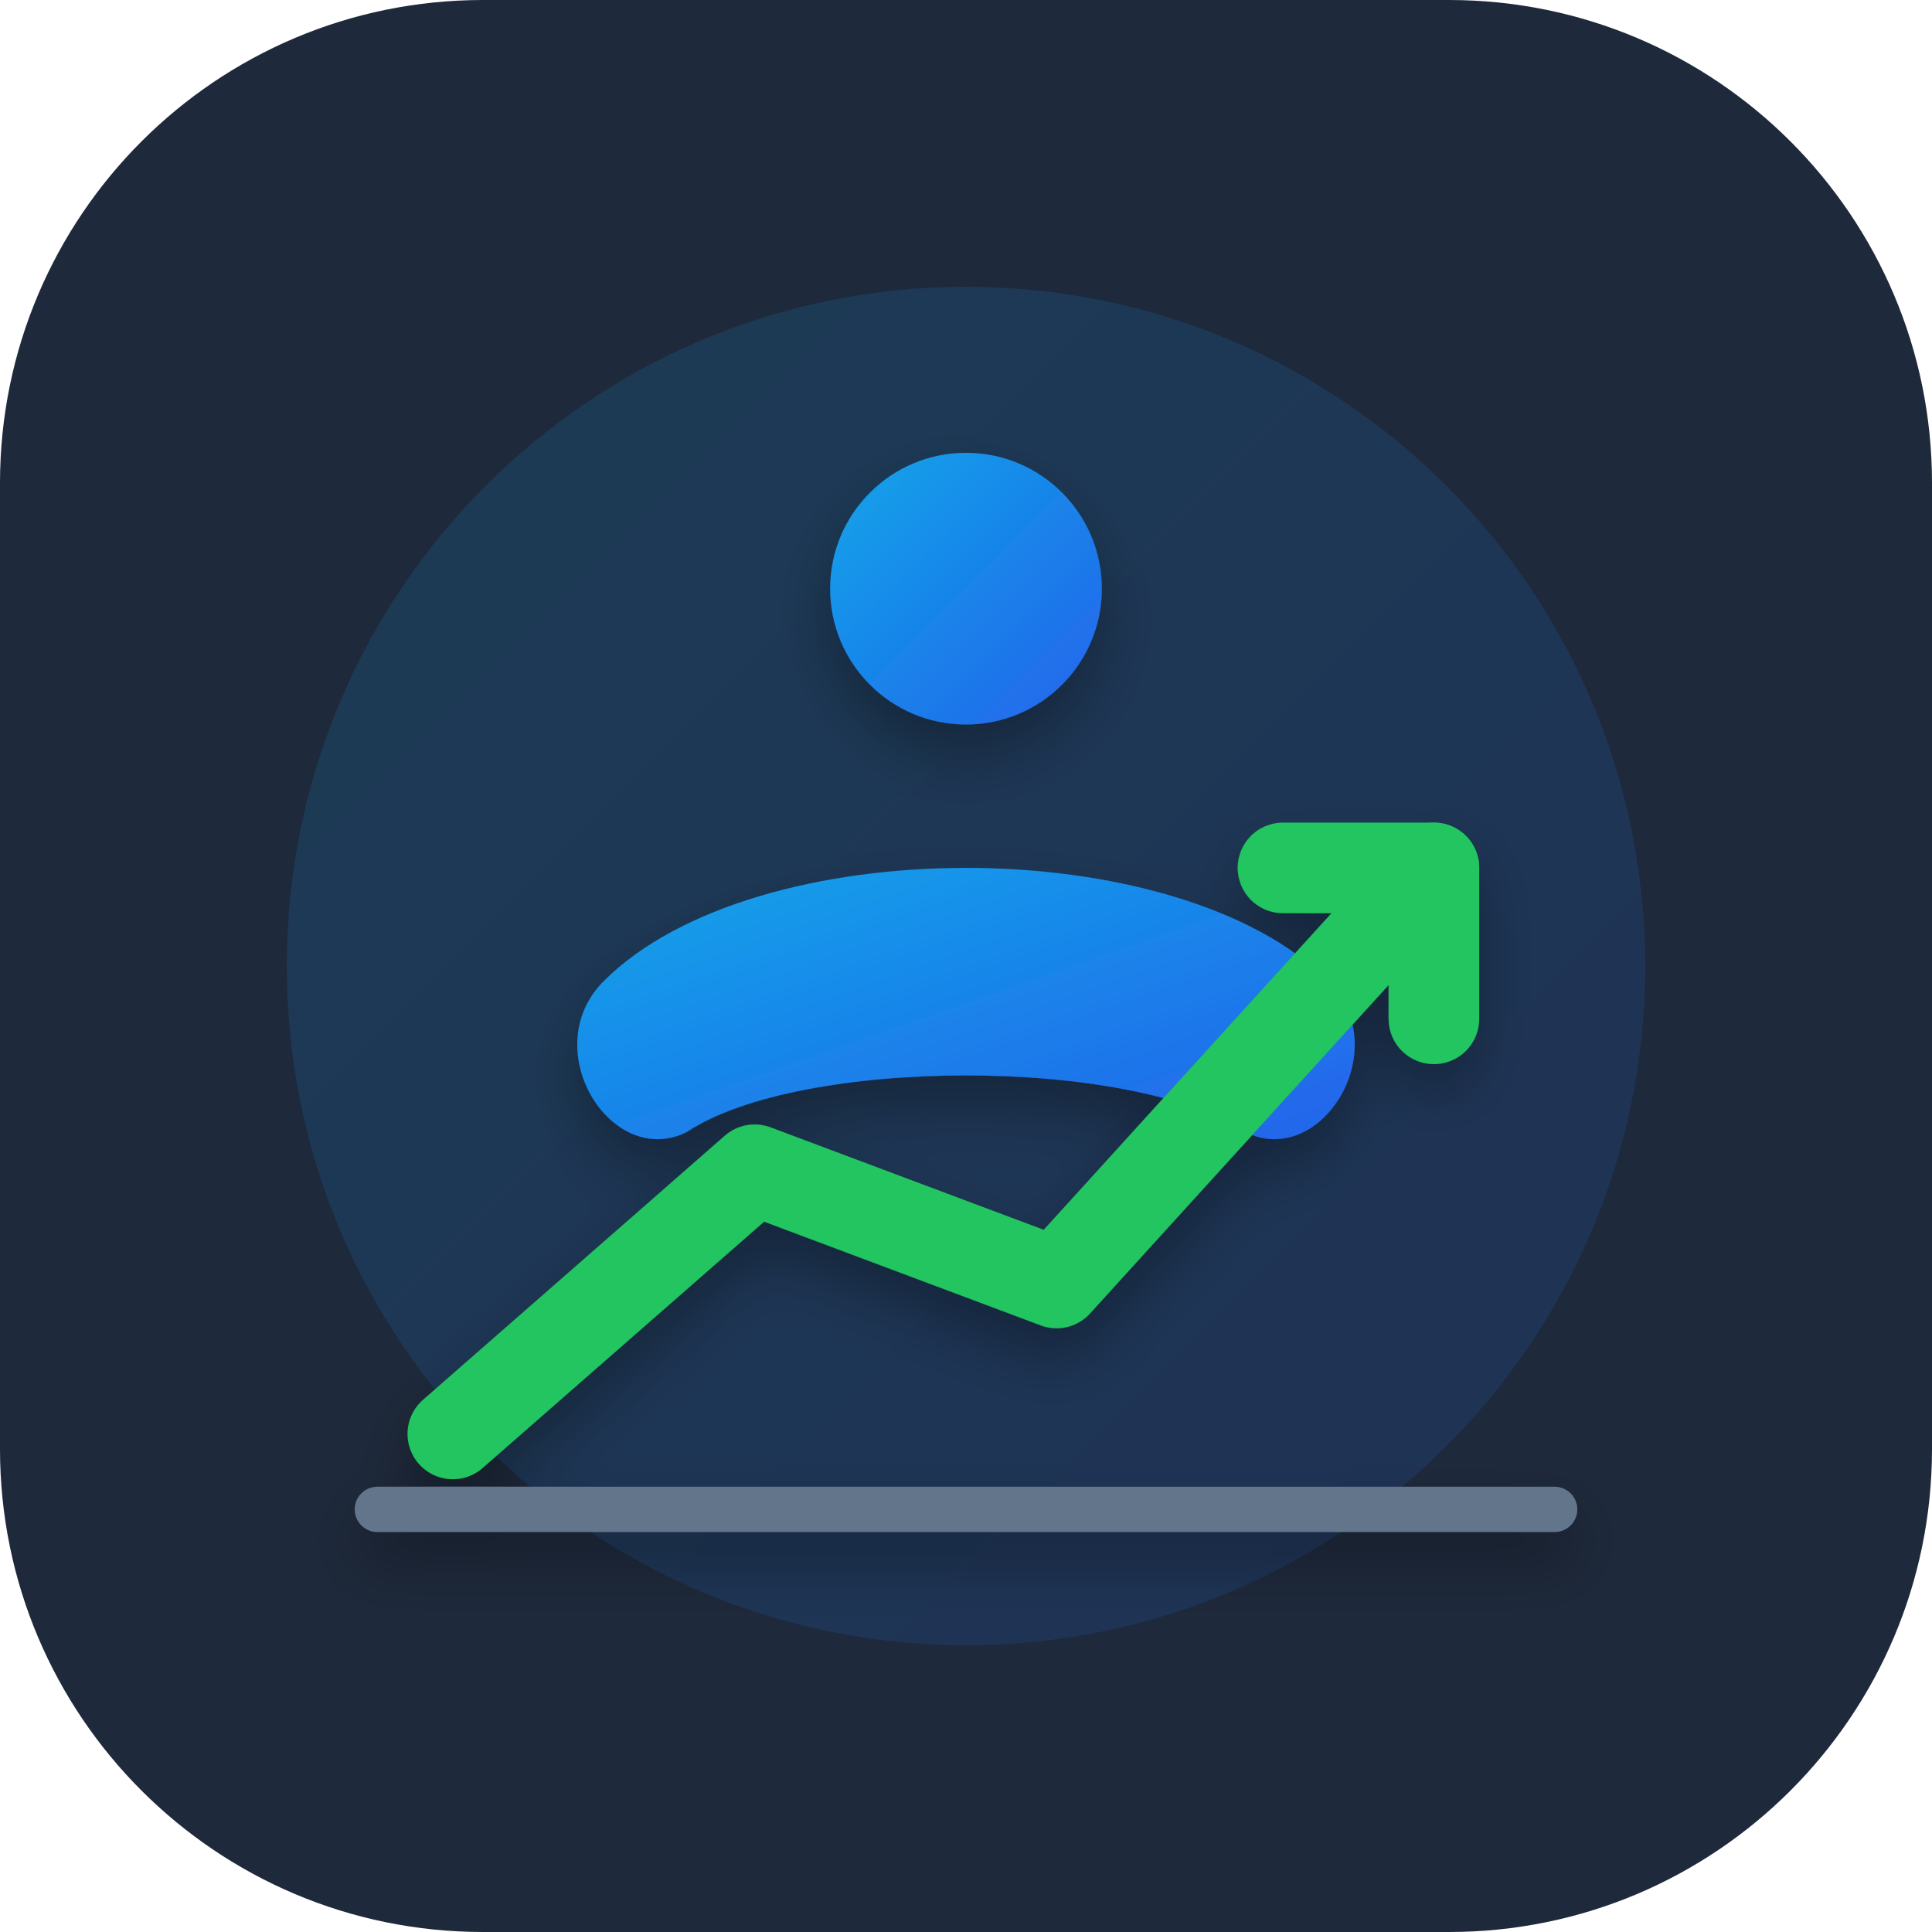
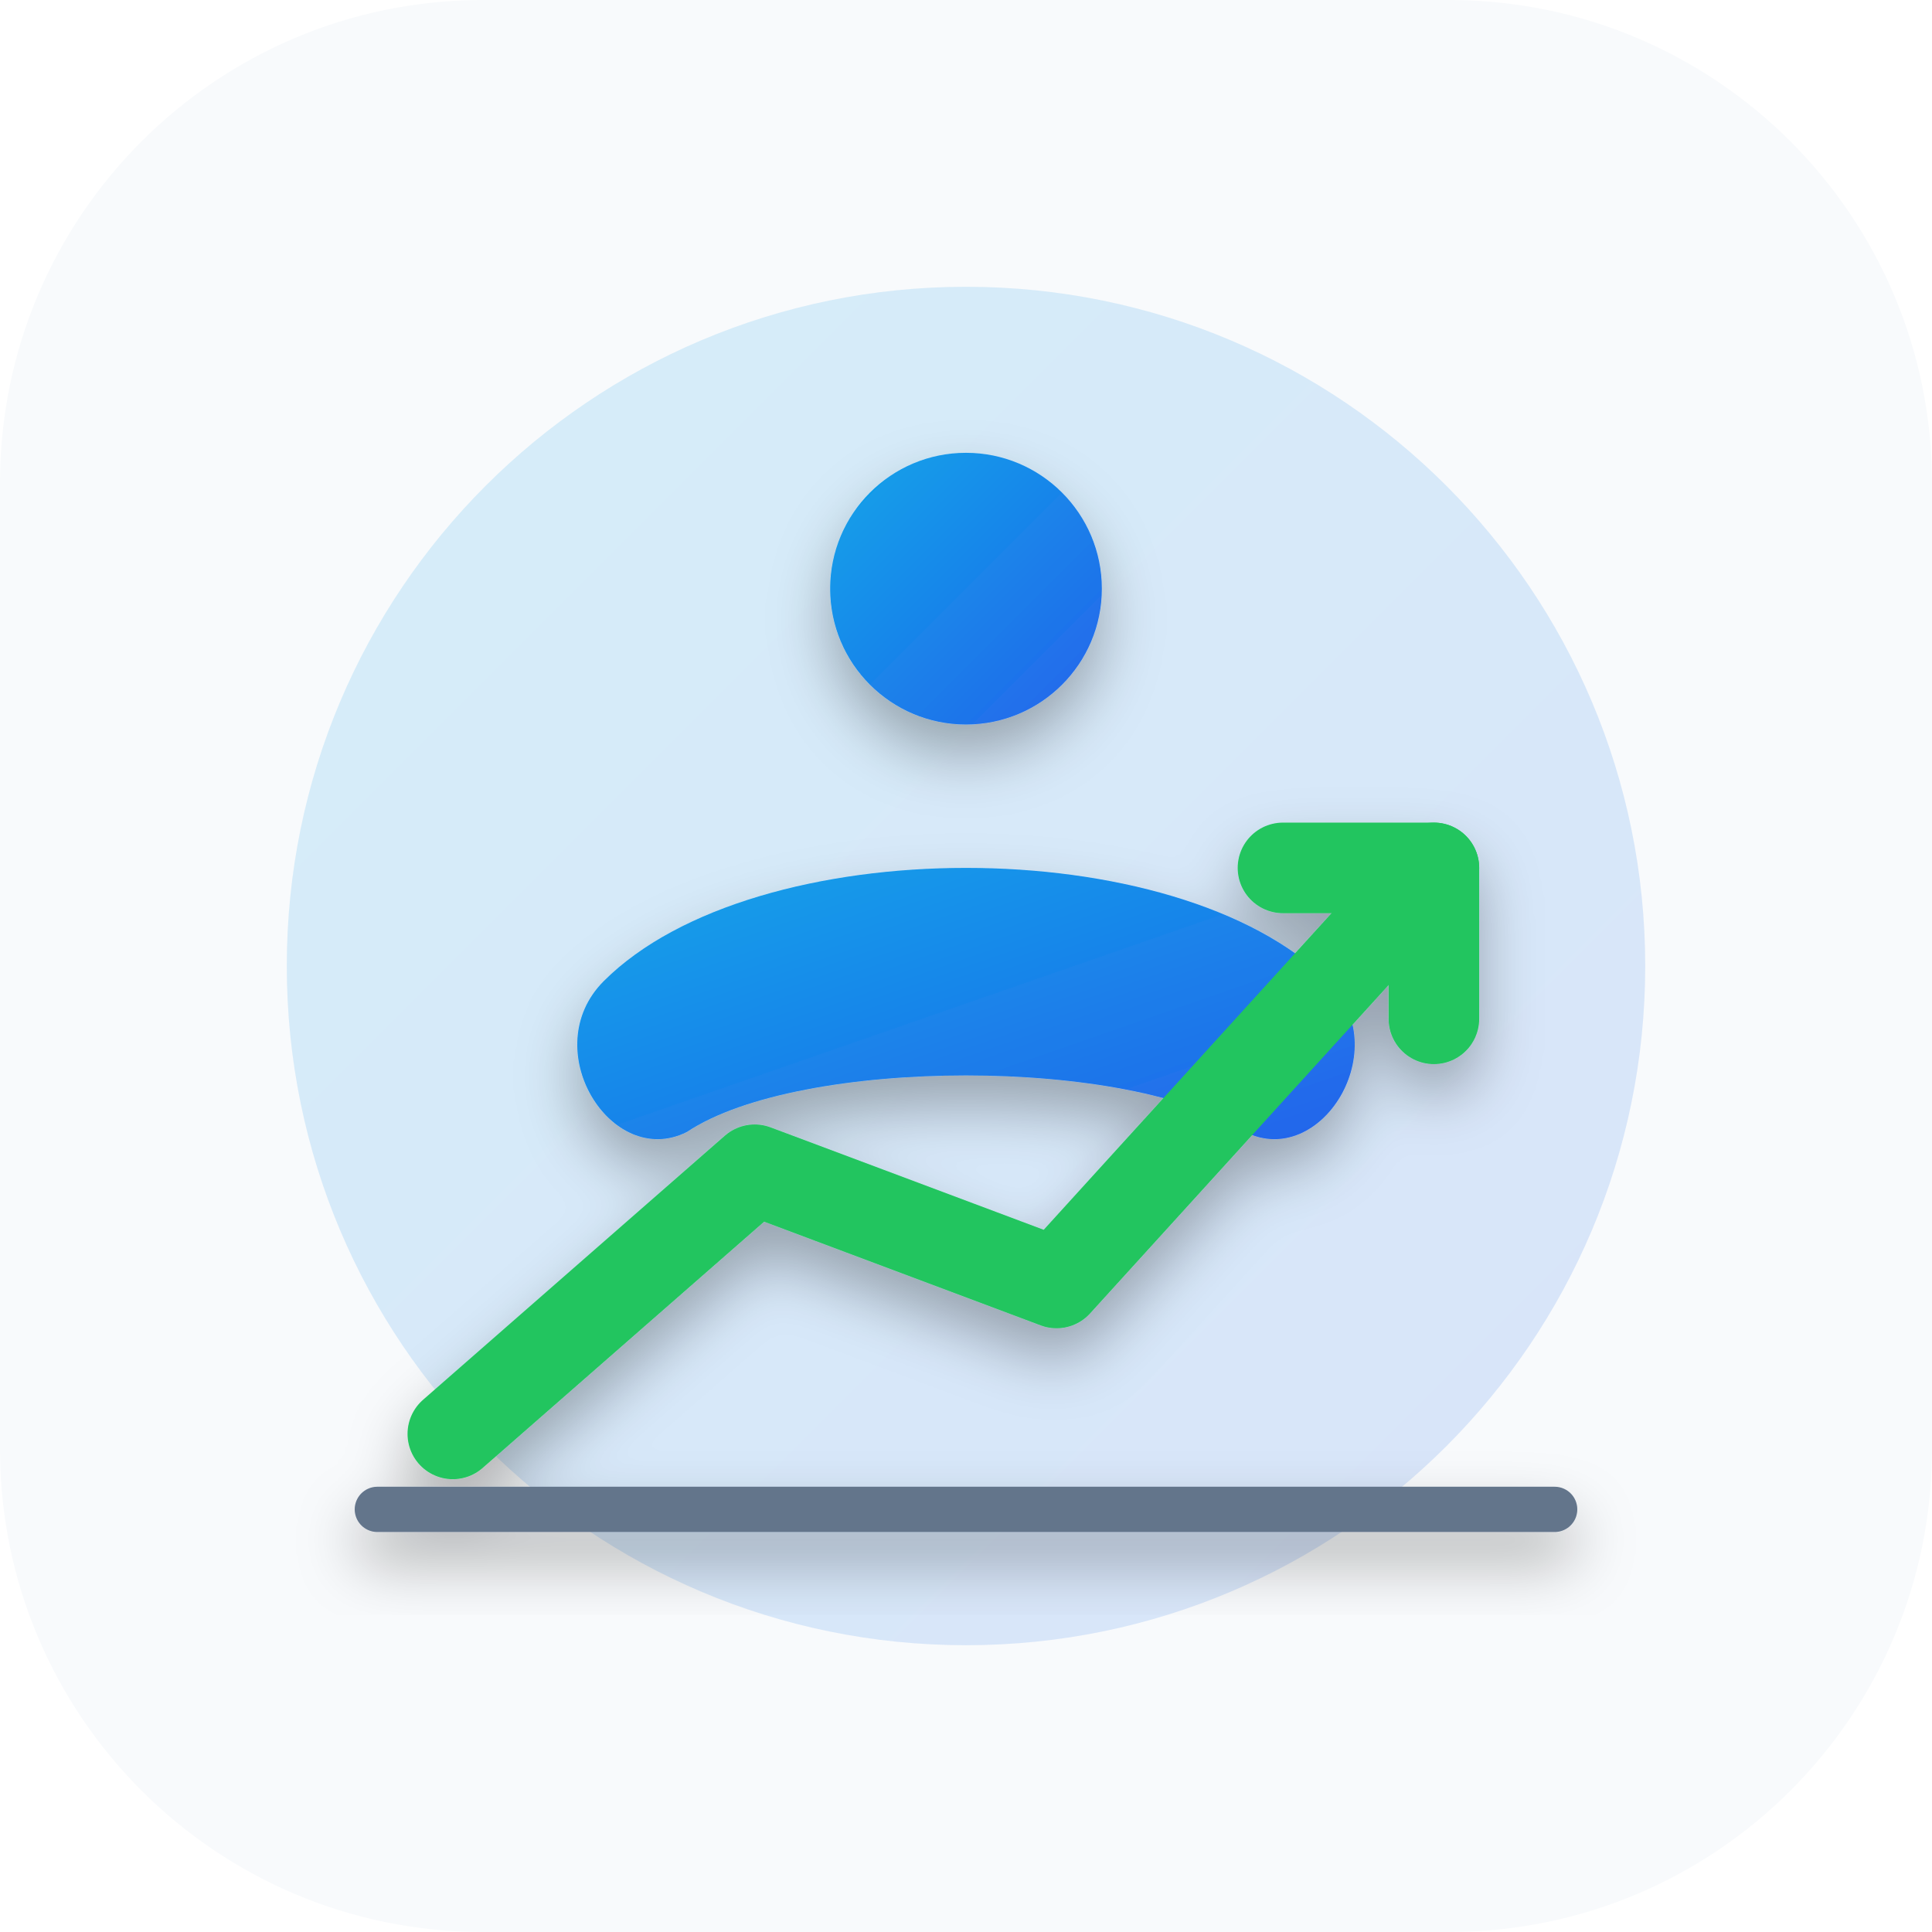
<svg xmlns="http://www.w3.org/2000/svg" viewBox="0 0 512 512" width="512" height="512">
  <defs>
    <linearGradient id="grad" x1="0%" y1="0%" x2="100%" y2="100%">
      <stop offset="0%" style="stop-color:#0ea5e9;stop-opacity:1" />
      <stop offset="100%" style="stop-color:#2563eb;stop-opacity:1" />
    </linearGradient>
    <filter id="shadow" x="-10%" y="-10%" width="120%" height="120%">
      <feDropShadow dx="0" dy="8" stdDeviation="8" flood-color="#000" flood-opacity="0.3" />
    </filter>
  </defs>
-   <rect width="512" height="512" rx="128" fill="#1e293b" />
+   <rect width="512" height="512" rx="128" fill="#f8fafc" />
  <circle cx="256" cy="256" r="180" fill="url(#grad)" opacity="0.15" />
  <g filter="url(#shadow)">
    <path d="M256 120 C275.88 120 292 136.12 292 156 C292 175.88 275.88 192 256 192 C236.12 192 220 175.88 220 156 C220 136.12 236.12 120 256 120 Z" fill="url(#grad)" />
    <path d="M160 260 C200 220, 312 220, 352 260 C370 278, 350 310, 330 300 C300 280, 212 280, 182 300 C162 310, 142 278, 160 260 Z" fill="url(#grad)" />
    <path d="M120 380 L200 310 L280 340 L380 230" fill="none" stroke="#22c55e" stroke-width="24" stroke-linecap="round" stroke-linejoin="round" />
    <path d="M340 230 L380 230 L380 270" fill="none" stroke="#22c55e" stroke-width="24" stroke-linecap="round" stroke-linejoin="round" stroke-miterlimit="10" />
    <line x1="100" y1="400" x2="412" y2="400" stroke="#64748b" stroke-width="12" stroke-linecap="round" />
  </g>
</svg>
